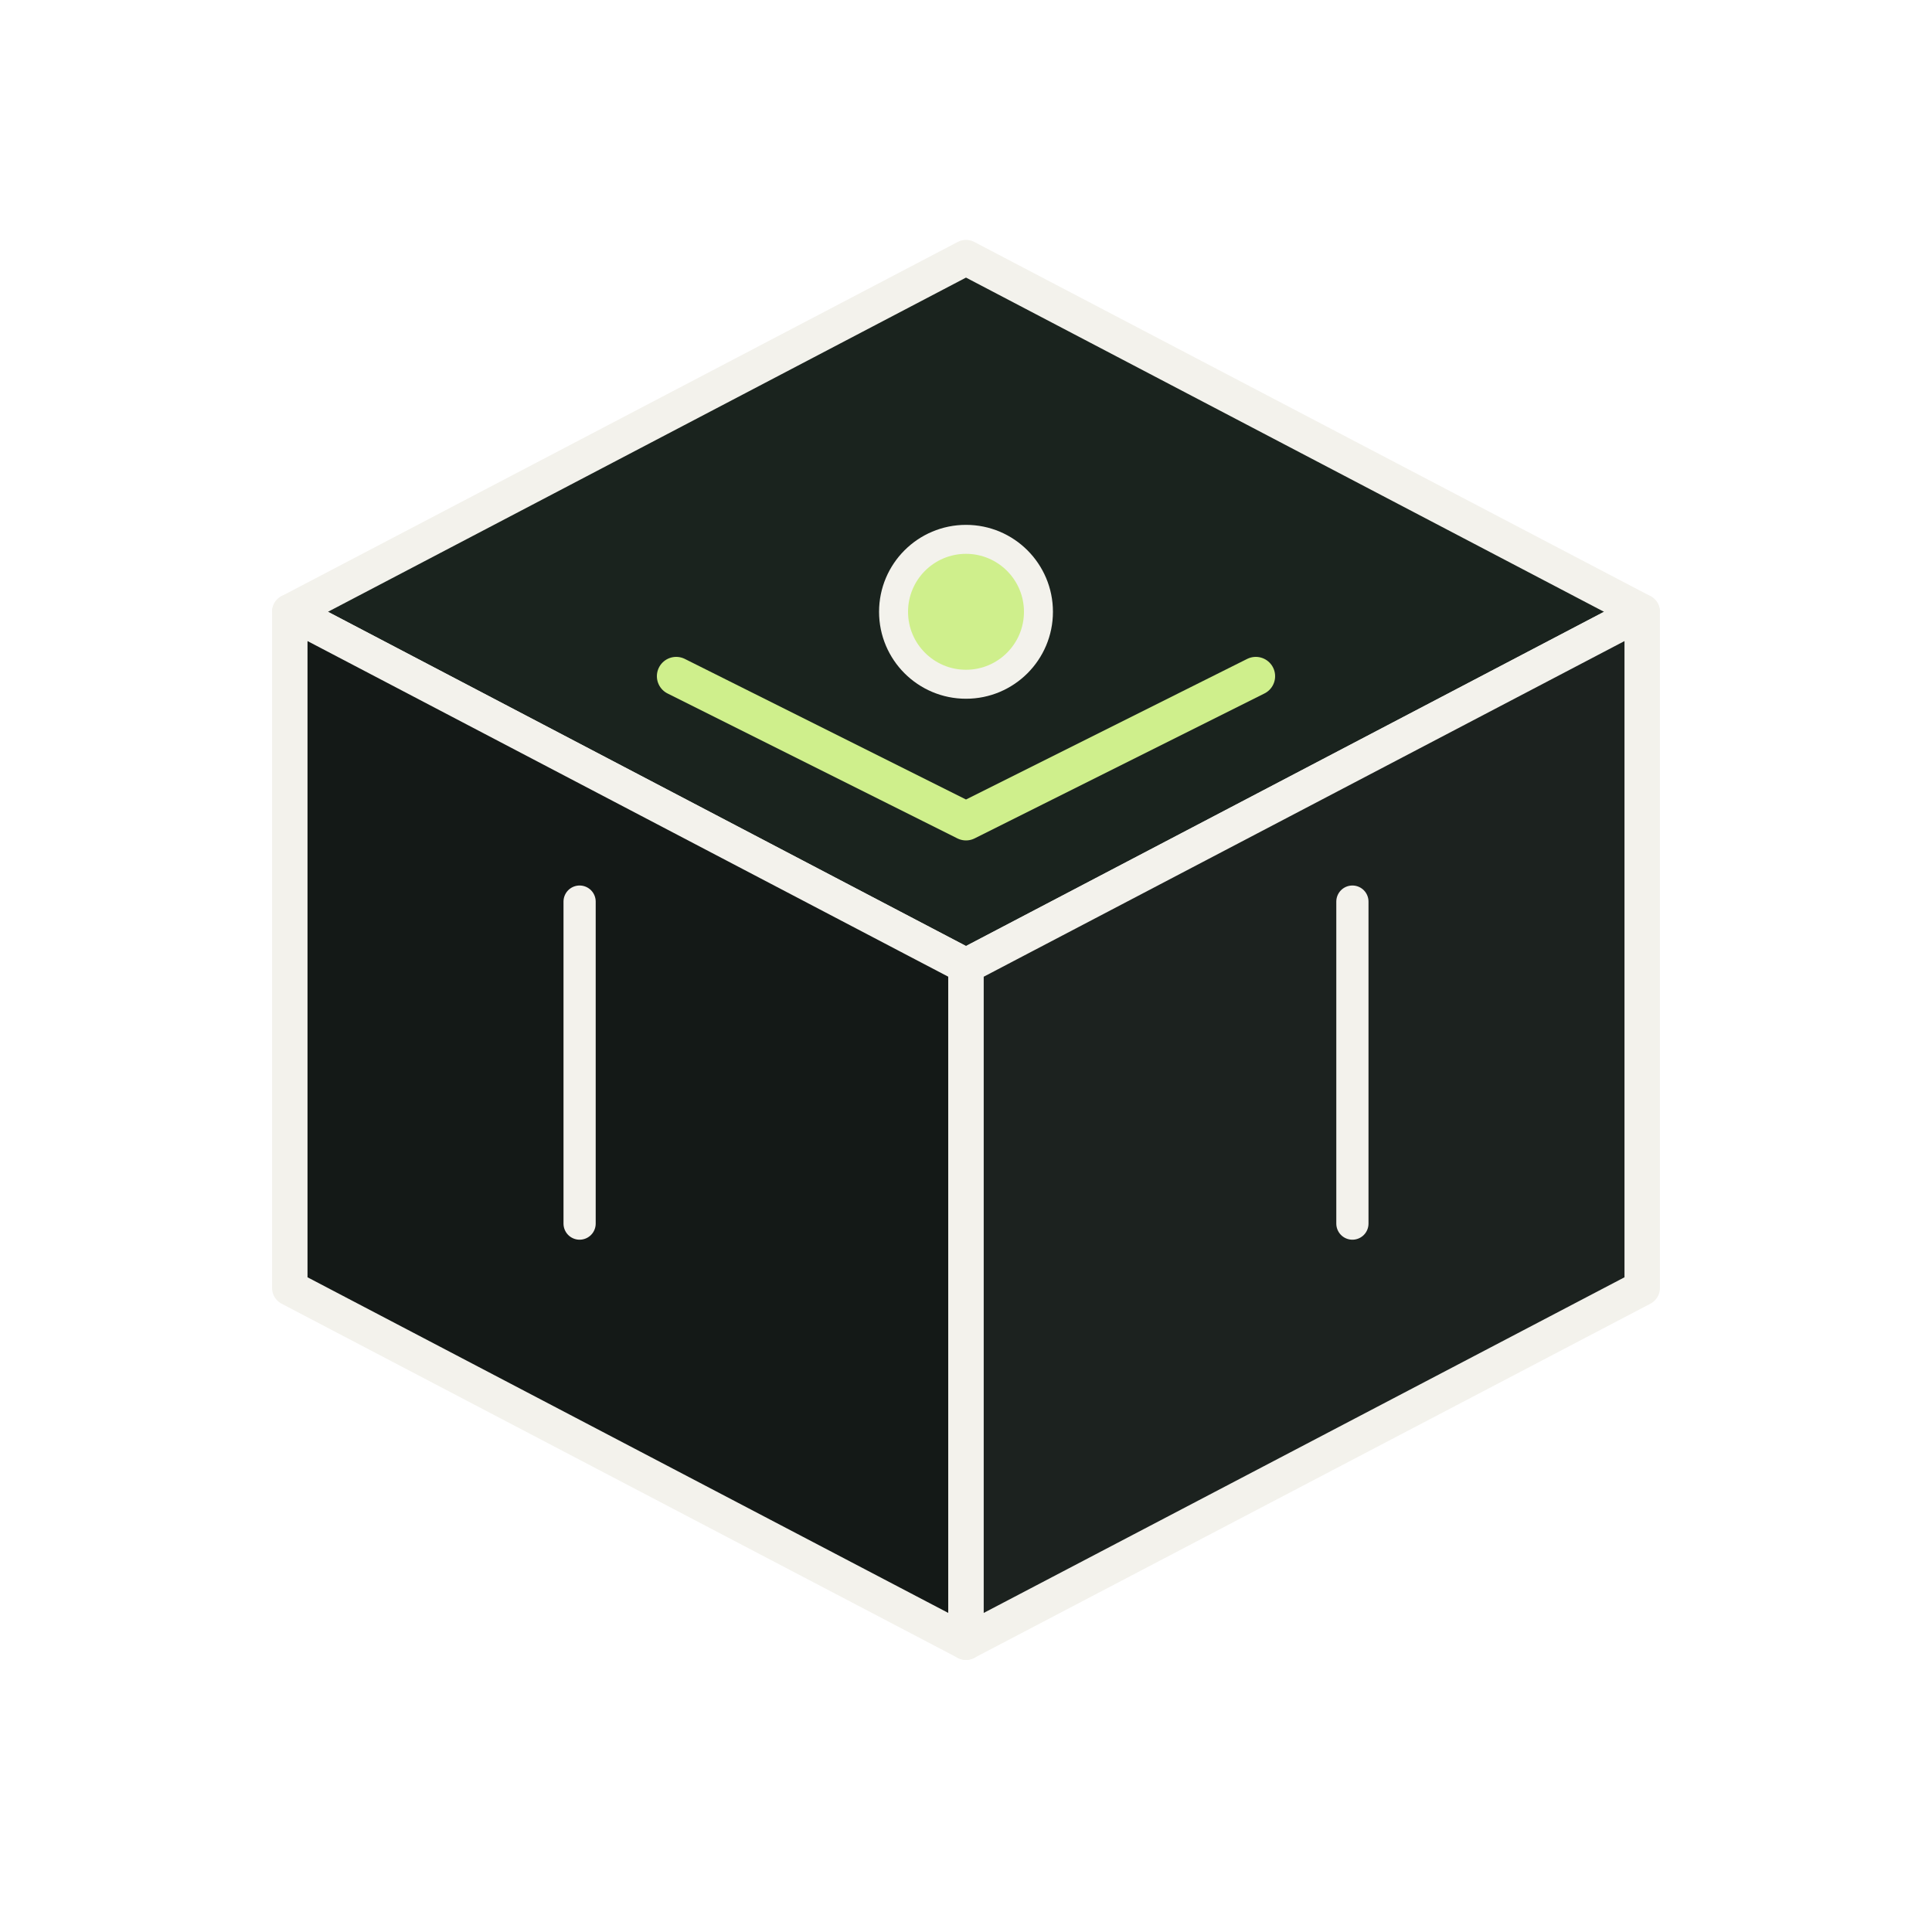
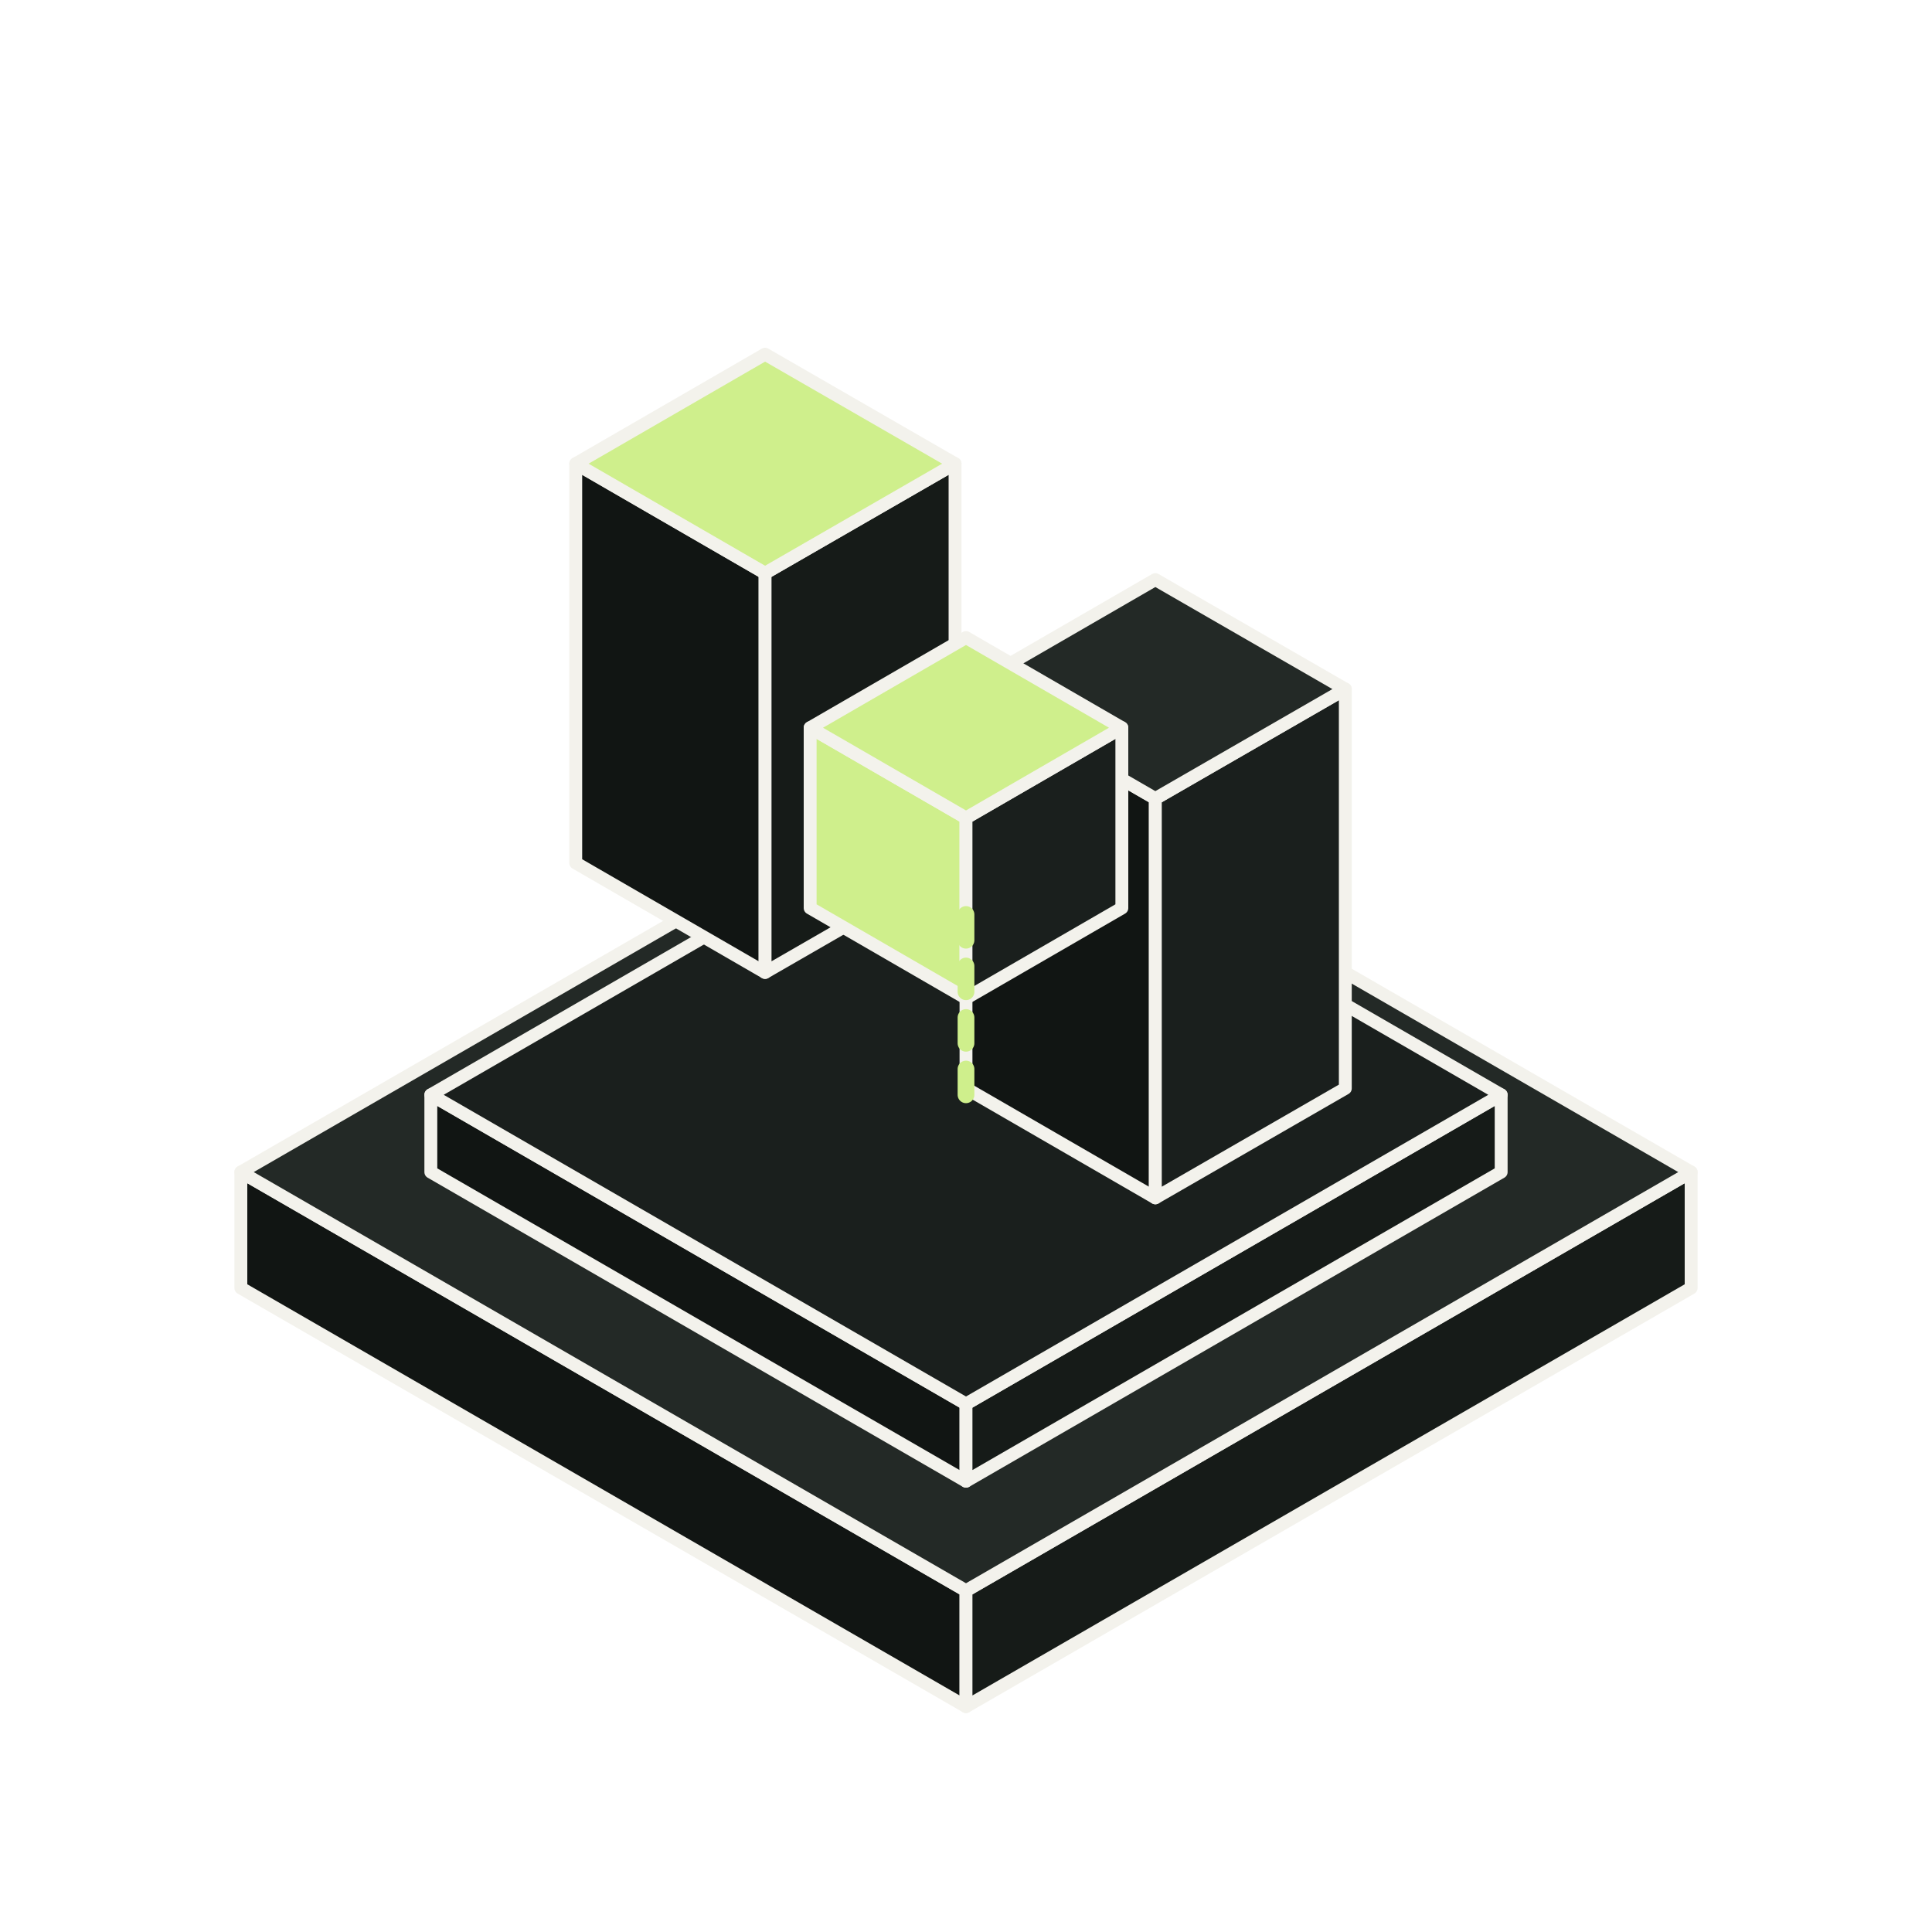
- <svg xmlns="http://www.w3.org/2000/svg" viewBox="0 0 120 120" fill="none">
-   <polygon points="60,16 102,38 60,60 18,38" fill="#1A231E" stroke="#F3F2EC" stroke-width="2.2" stroke-linejoin="round" />
-   <polygon points="18,38 60,60 60,102 18,80" fill="#141917" stroke="#F3F2EC" stroke-width="2.2" stroke-linejoin="round" />
-   <polygon points="102,38 102,80 60,102 60,60" fill="#1C221F" stroke="#F3F2EC" stroke-width="2.2" stroke-linejoin="round" />
-   <path d="M42 42 L60 51 L78 42" fill="none" stroke="#CFEF8C" stroke-width="2.4" stroke-linecap="round" stroke-linejoin="round" />
-   <path d="M60 60 V90 M36 56 V76 M84 56 V76" fill="none" stroke="#F3F2EC" stroke-width="2" stroke-linecap="round" />
-   <circle cx="60" cy="38" r="4.5" fill="#CFEF8C" stroke="#F3F2EC" stroke-width="1.8" />
+ <svg xmlns="http://www.w3.org/2000/svg" viewBox="0 0 300 300" fill="none">
+   <polygon points="37.4,200.0 150.0,265.0 150.0,247.0 37.4,182.0" fill="#111513" stroke="#F3F2EC" stroke-width="2" stroke-linejoin="round" />
+   <polygon points="262.6,200.0 150.0,265.0 150.0,247.0 262.6,182.0" fill="#161B18" stroke="#F3F2EC" stroke-width="2" stroke-linejoin="round" />
+   <polygon points="150.0,117.0 262.6,182.0 150.0,247.0 37.4,182.0" fill="#232926" stroke="#F3F2EC" stroke-width="2" stroke-linejoin="round" />
+   <polygon points="66.9,182.0 150.0,230.0 150.0,218.0 66.9,170.0" fill="#111513" stroke="#F3F2EC" stroke-width="2" stroke-linejoin="round" />
+   <polygon points="233.1,182.0 150.0,230.0 150.0,218.0 233.1,170.0" fill="#161B18" stroke="#F3F2EC" stroke-width="2" stroke-linejoin="round" />
+   <polygon points="150.0,122.0 233.1,170.0 150.0,218.0 66.9,170.0" fill="#1A1F1D" stroke="#F3F2EC" stroke-width="2" stroke-linejoin="round" />
+   <polygon points="89.4,134.0 118.8,151.0 118.8,89.0 89.4,72.0" fill="#111513" stroke="#F3F2EC" stroke-width="2" stroke-linejoin="round" />
+   <polygon points="148.3,134.0 118.8,151.0 118.8,89.0 148.3,72.0" fill="#161B18" stroke="#F3F2EC" stroke-width="2" stroke-linejoin="round" />
+   <polygon points="118.8,55.0 148.3,72.0 118.8,89.0 89.4,72.0" fill="#CFEF8C" stroke="#F3F2EC" stroke-width="2" stroke-linejoin="round" />
+   <polygon points="150.0,169.0 179.4,186.0 179.4,124.0 150.0,107.0" fill="#111513" stroke="#F3F2EC" stroke-width="2" stroke-linejoin="round" />
+   <polygon points="208.9,169.0 179.4,186.0 179.4,124.0 208.9,107.0" fill="#1A1F1D" stroke="#F3F2EC" stroke-width="2" stroke-linejoin="round" />
+   <polygon points="179.4,90.0 208.9,107.0 179.4,124.0 150.0,107.0" fill="#232926" stroke="#F3F2EC" stroke-width="2" stroke-linejoin="round" />
+   <polygon points="125.8,141.0 150.0,155.0 150.0,127.0 125.8,113.0" fill="#CFEF8C" stroke="#F3F2EC" stroke-width="2" stroke-linejoin="round" />
+   <polygon points="174.2,141.0 150.0,155.0 150.0,127.0 174.2,113.0" fill="#1A1F1D" stroke="#F3F2EC" stroke-width="2" stroke-linejoin="round" />
+   <polygon points="150.0,99.0 174.2,113.0 150.0,127.0 125.8,113.0" fill="#CFEF8C" stroke="#F3F2EC" stroke-width="2" stroke-linejoin="round" />
+   <line x1="133.8" y1="-166.0" x2="152.0" y2="-155.5" stroke="#CFEF8C" stroke-width="2.8" stroke-linecap="round" />
+   <line x1="176.3" y1="-141.5" x2="194.4" y2="-131.0" stroke="#CFEF8C" stroke-width="2.8" stroke-linecap="round" />
+   <line x1="150.0" y1="170.0" x2="150.0" y2="141.0" stroke="#CFEF8C" stroke-width="2.6" stroke-linecap="round" stroke-dasharray="4 4" />
</svg>
